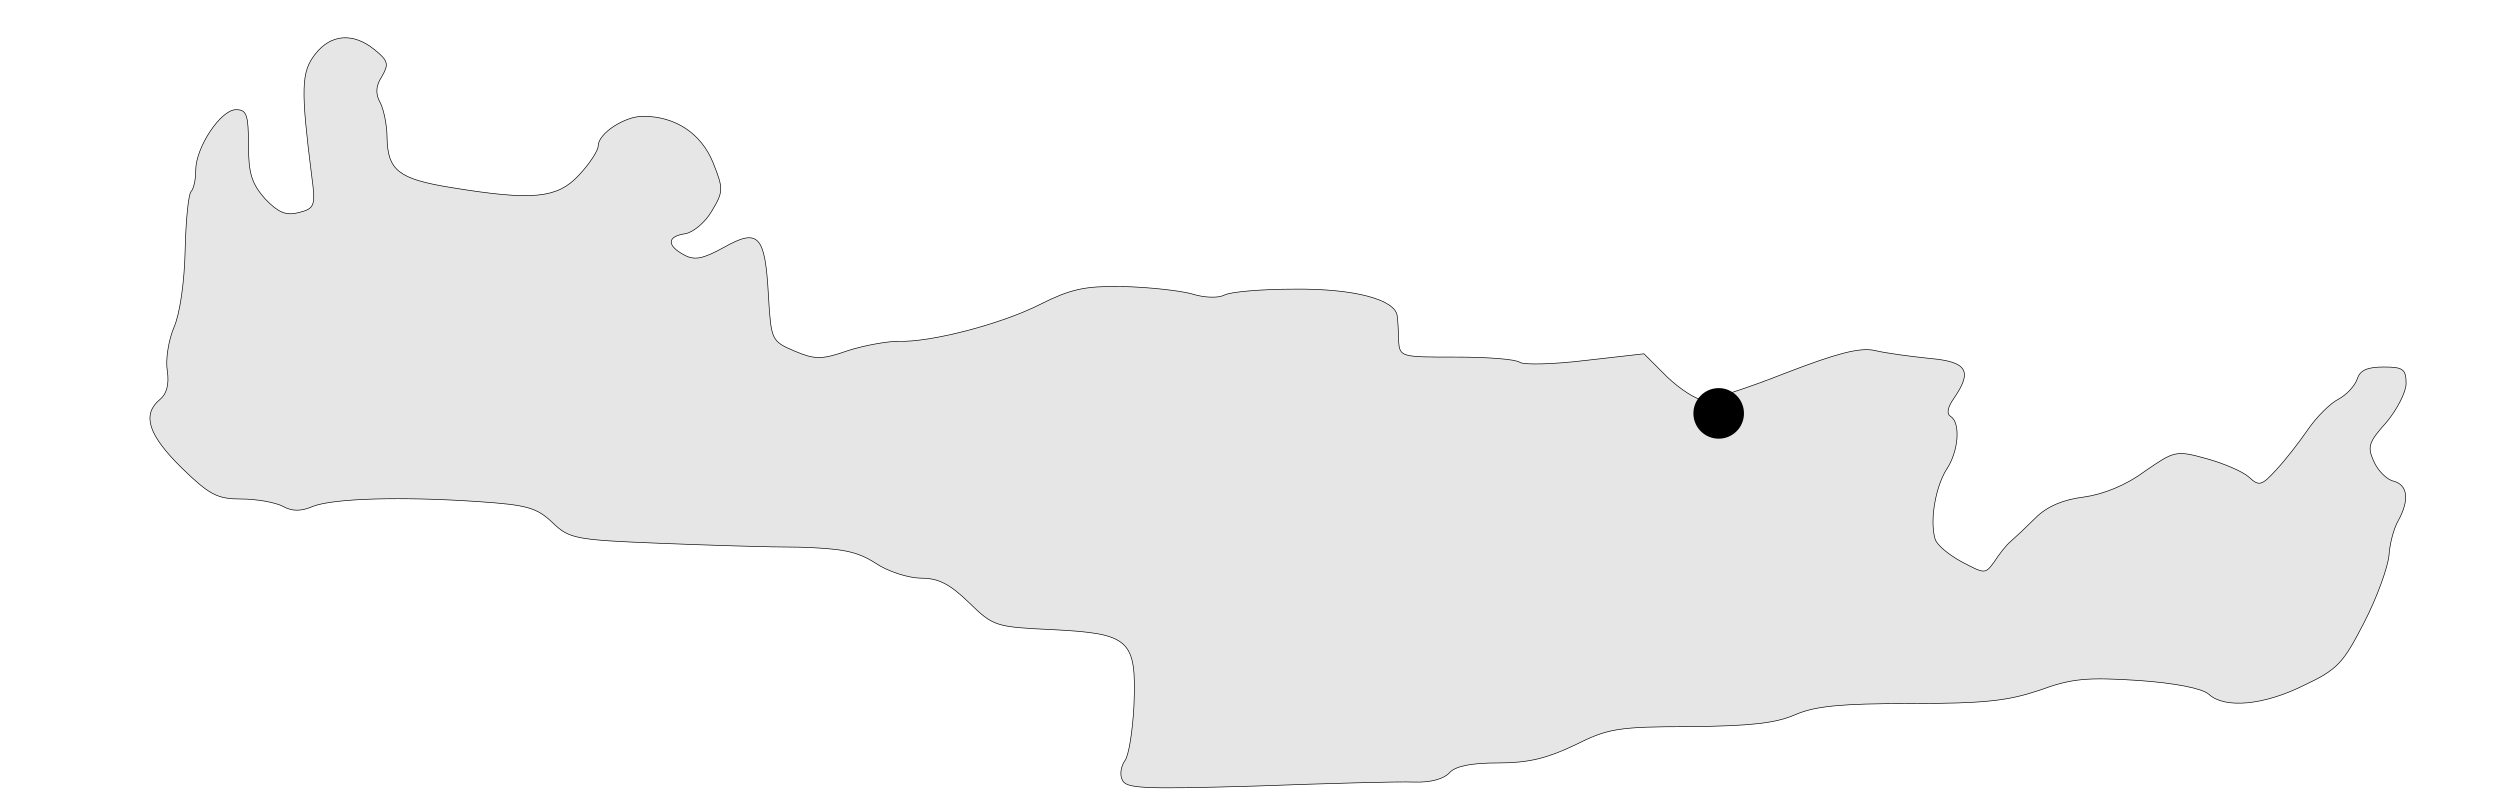
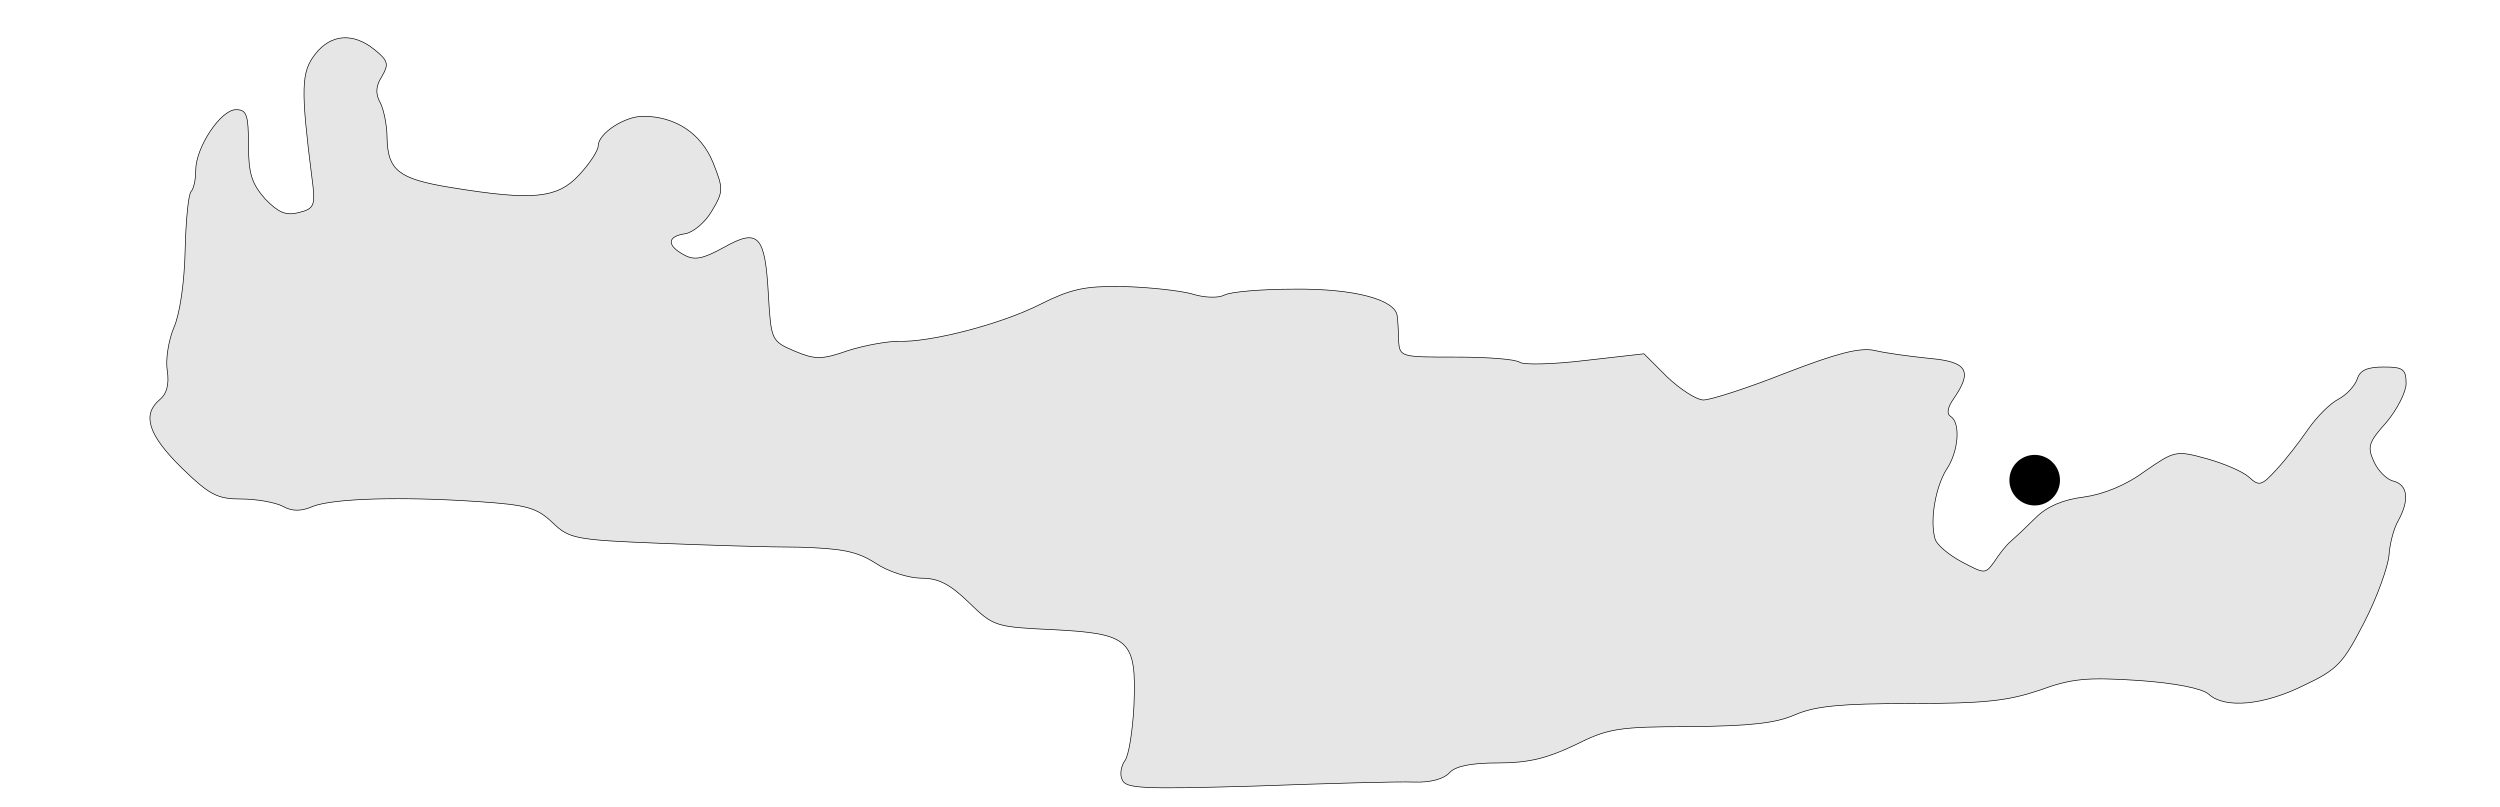
<svg xmlns="http://www.w3.org/2000/svg" width="133.661mm" height="43.137mm" viewBox="-8 -2 133.661 43.137" version="1.1" id="svg1337">
  <defs id="defs1334" />
  <g id="layer1" transform="translate(-57.4215,-145.9019)">
    <path d="m 66.27,146.802 c -0.741,0.953 -0.776,1.834 -0.176,6.562 0.212,1.552 0.141,1.693 -0.706,1.905 -0.67,0.176 -1.094,0 -1.799,-0.741 -0.706,-0.811 -0.882,-1.341 -0.882,-2.857 0,-1.658 -0.106,-1.905 -0.67,-1.905 -0.811,0 -2.152,2.011 -2.152,3.246 0,0.494 -0.106,0.988 -0.247,1.129 -0.141,0.141 -0.282,1.552 -0.318,3.14 -0.035,1.693 -0.282,3.422 -0.6,4.128 -0.282,0.67 -0.459,1.729 -0.353,2.328 0.106,0.706 -0.035,1.235 -0.388,1.517 -0.988,0.811 -0.635,1.905 1.164,3.669 1.482,1.446 1.905,1.658 3.175,1.658 0.811,0 1.799,0.176 2.223,0.388 0.494,0.282 0.988,0.282 1.623,0 1.129,-0.423 4.727,-0.529 8.855,-0.247 2.575,0.176 3.104,0.318 3.951,1.129 0.882,0.847 1.199,0.917 5.644,1.094 2.611,0.106 5.997,0.212 7.549,0.212 2.258,0.071 3.069,0.212 4.057,0.847 0.67,0.459 1.799,0.811 2.469,0.811 0.917,0 1.517,0.318 2.54,1.305 1.305,1.27 1.411,1.305 4.48,1.446 4.128,0.212 4.48,0.529 4.339,4.057 -0.07,1.376 -0.282,2.716 -0.494,2.963 -0.176,0.247 -0.282,0.706 -0.141,0.988 0.176,0.494 1.023,0.529 7.161,0.353 3.845,-0.141 7.655,-0.247 8.431,-0.212 0.917,0.035 1.623,-0.176 1.905,-0.494 0.318,-0.353 1.129,-0.529 2.611,-0.529 1.623,0 2.611,-0.247 4.092,-0.953 1.764,-0.882 2.293,-0.988 6.174,-0.988 3.21,-0.035 4.551,-0.176 5.609,-0.635 1.058,-0.459 2.399,-0.6 6.174,-0.6 3.951,0 5.186,-0.141 6.879,-0.706 1.729,-0.635 2.54,-0.706 5.292,-0.529 1.976,0.141 3.422,0.423 3.775,0.741 0.847,0.776 2.928,0.6 5.115,-0.494 1.799,-0.847 2.081,-1.199 3.21,-3.387 0.67,-1.305 1.235,-2.893 1.305,-3.528 0.035,-0.6 0.247,-1.446 0.494,-1.87 0.6,-1.094 0.529,-1.905 -0.247,-2.117 -0.353,-0.07 -0.847,-0.564 -1.058,-1.058 -0.353,-0.776 -0.282,-1.023 0.67,-2.081 0.564,-0.67 1.058,-1.623 1.058,-2.081 0,-0.776 -0.176,-0.882 -1.199,-0.882 -0.882,0 -1.27,0.176 -1.411,0.635 -0.141,0.388 -0.564,0.847 -1.023,1.094 -0.423,0.212 -1.164,0.953 -1.623,1.623 -0.459,0.67 -1.199,1.623 -1.693,2.152 -0.776,0.847 -0.917,0.882 -1.446,0.388 -0.353,-0.318 -1.376,-0.741 -2.258,-0.988 -1.658,-0.459 -1.729,-0.423 -3.316,0.67 -0.988,0.741 -2.223,1.235 -3.246,1.376 -1.129,0.141 -1.976,0.494 -2.611,1.129 -0.494,0.494 -1.094,1.058 -1.341,1.27 -0.212,0.176 -0.6,0.67 -0.847,1.058 -0.494,0.67 -0.494,0.67 -1.764,0 -0.706,-0.388 -1.341,-0.917 -1.411,-1.235 -0.282,-0.988 0.035,-2.752 0.6,-3.669 0.67,-0.988 0.776,-2.505 0.247,-2.857 -0.247,-0.141 -0.176,-0.494 0.176,-0.988 0.988,-1.446 0.706,-1.94 -1.305,-2.117 -1.023,-0.106 -2.364,-0.282 -2.928,-0.423 -0.811,-0.176 -2.011,0.141 -4.763,1.199 -2.046,0.811 -4.022,1.446 -4.41,1.446 -0.353,0 -1.235,-0.564 -1.94,-1.235 l -1.235,-1.235 -3.104,0.353 c -1.729,0.212 -3.316,0.247 -3.528,0.106 -0.247,-0.176 -1.764,-0.282 -3.422,-0.282 -2.963,0 -2.999,0 -3.069,-0.882 0,-0.494 -0.035,-1.058 -0.07,-1.305 -0.071,-0.882 -2.293,-1.482 -5.503,-1.446 -1.729,0 -3.422,0.141 -3.739,0.318 -0.353,0.176 -1.094,0.141 -1.764,-0.071 -0.67,-0.176 -2.293,-0.353 -3.669,-0.388 -2.046,-0.035 -2.787,0.141 -4.41,0.953 -2.081,1.058 -5.891,2.046 -7.585,1.976 -0.564,0 -1.799,0.212 -2.681,0.494 -1.411,0.494 -1.764,0.494 -2.857,0.035 -1.235,-0.529 -1.27,-0.564 -1.411,-2.999 -0.176,-3.21 -0.529,-3.598 -2.399,-2.54 -1.094,0.6 -1.552,0.706 -2.117,0.388 -0.917,-0.494 -0.917,-0.988 0.071,-1.129 0.423,-0.071 1.058,-0.6 1.411,-1.199 0.635,-1.058 0.635,-1.199 0.071,-2.611 -0.635,-1.552 -2.011,-2.469 -3.739,-2.469 -0.988,0 -2.399,0.917 -2.399,1.587 0,0.247 -0.459,0.953 -1.023,1.552 -1.164,1.27 -2.505,1.376 -6.844,0.67 -2.822,-0.459 -3.387,-0.917 -3.422,-2.681 0,-0.635 -0.176,-1.482 -0.353,-1.834 -0.282,-0.494 -0.247,-0.917 0.071,-1.411 0.388,-0.67 0.353,-0.847 -0.388,-1.446 -1.129,-0.917 -2.328,-0.847 -3.175,0.247 z" id="path106" style="fill:#e6e6e6;stroke:#000000;stroke-width:0.035" />
-     <circle style="fill:#000000;stroke:#000000;stroke-width:0.318" id="path1406" cx="141.31" cy="166.004" r="1.193" />
+     <circle style="fill:#000000;stroke:#000000;stroke-width:0.318" id="path1406" cx="158.205" cy="169.574" r="1.193" />
  </g>
</svg>
